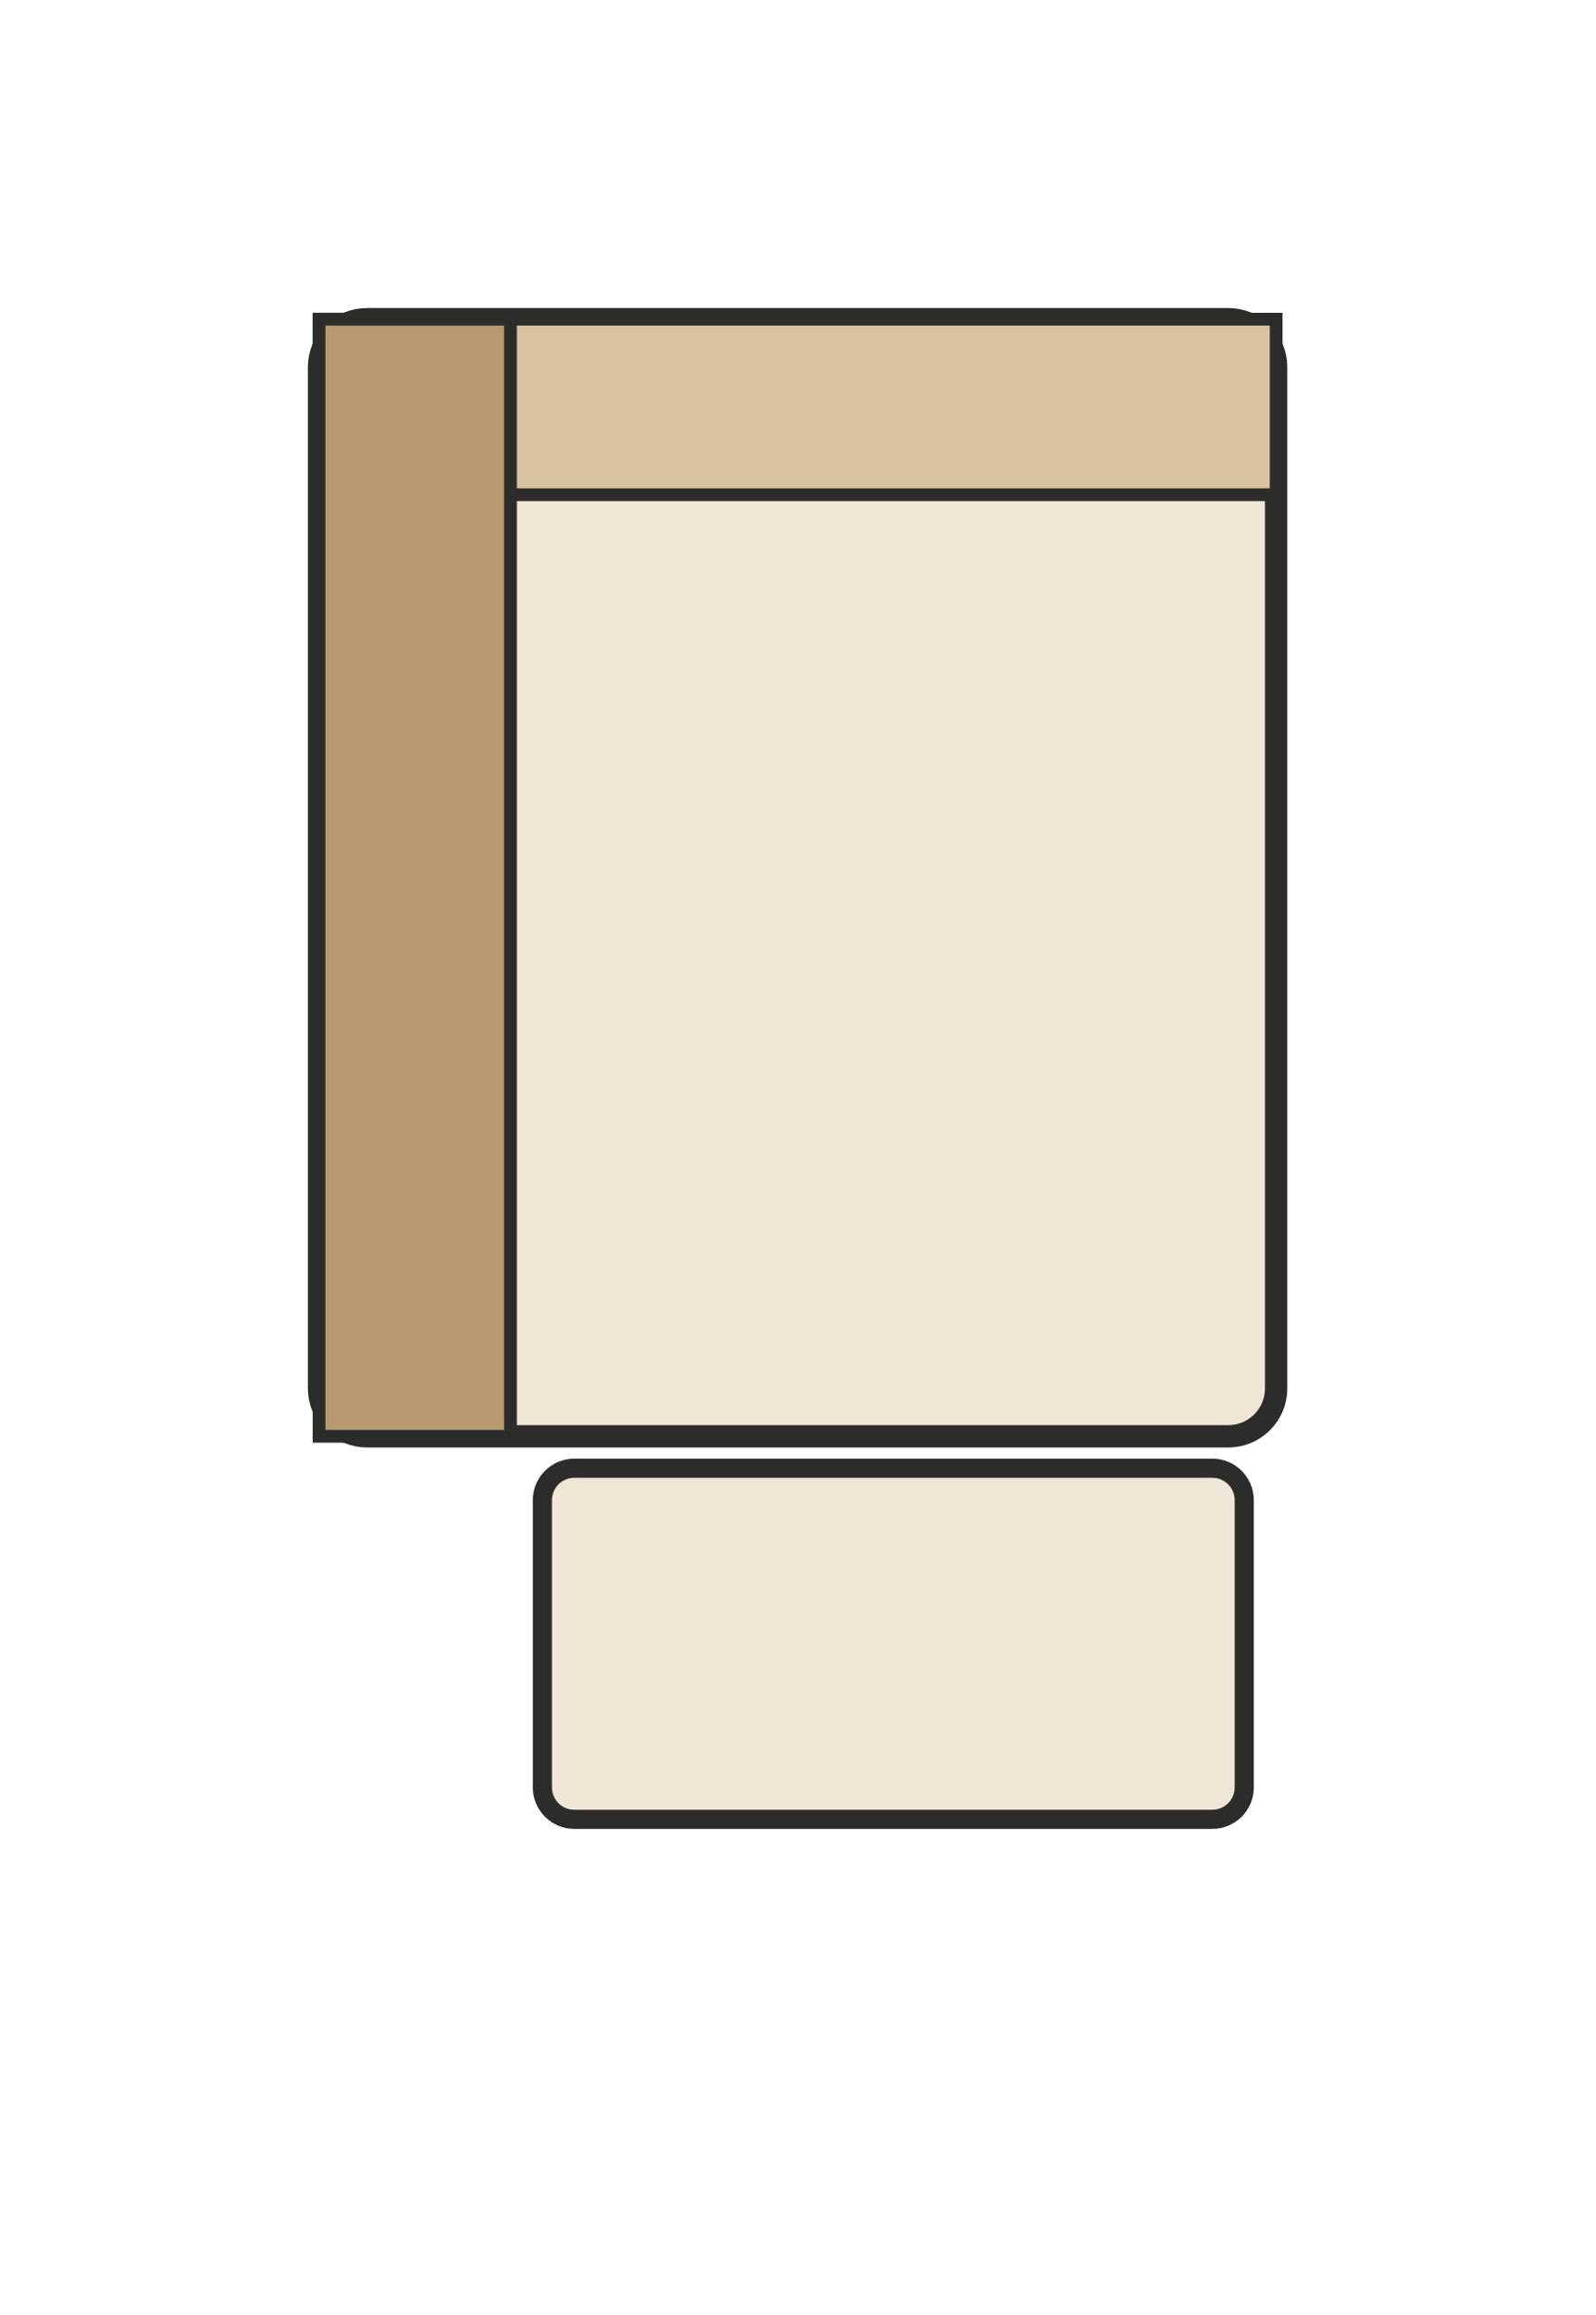
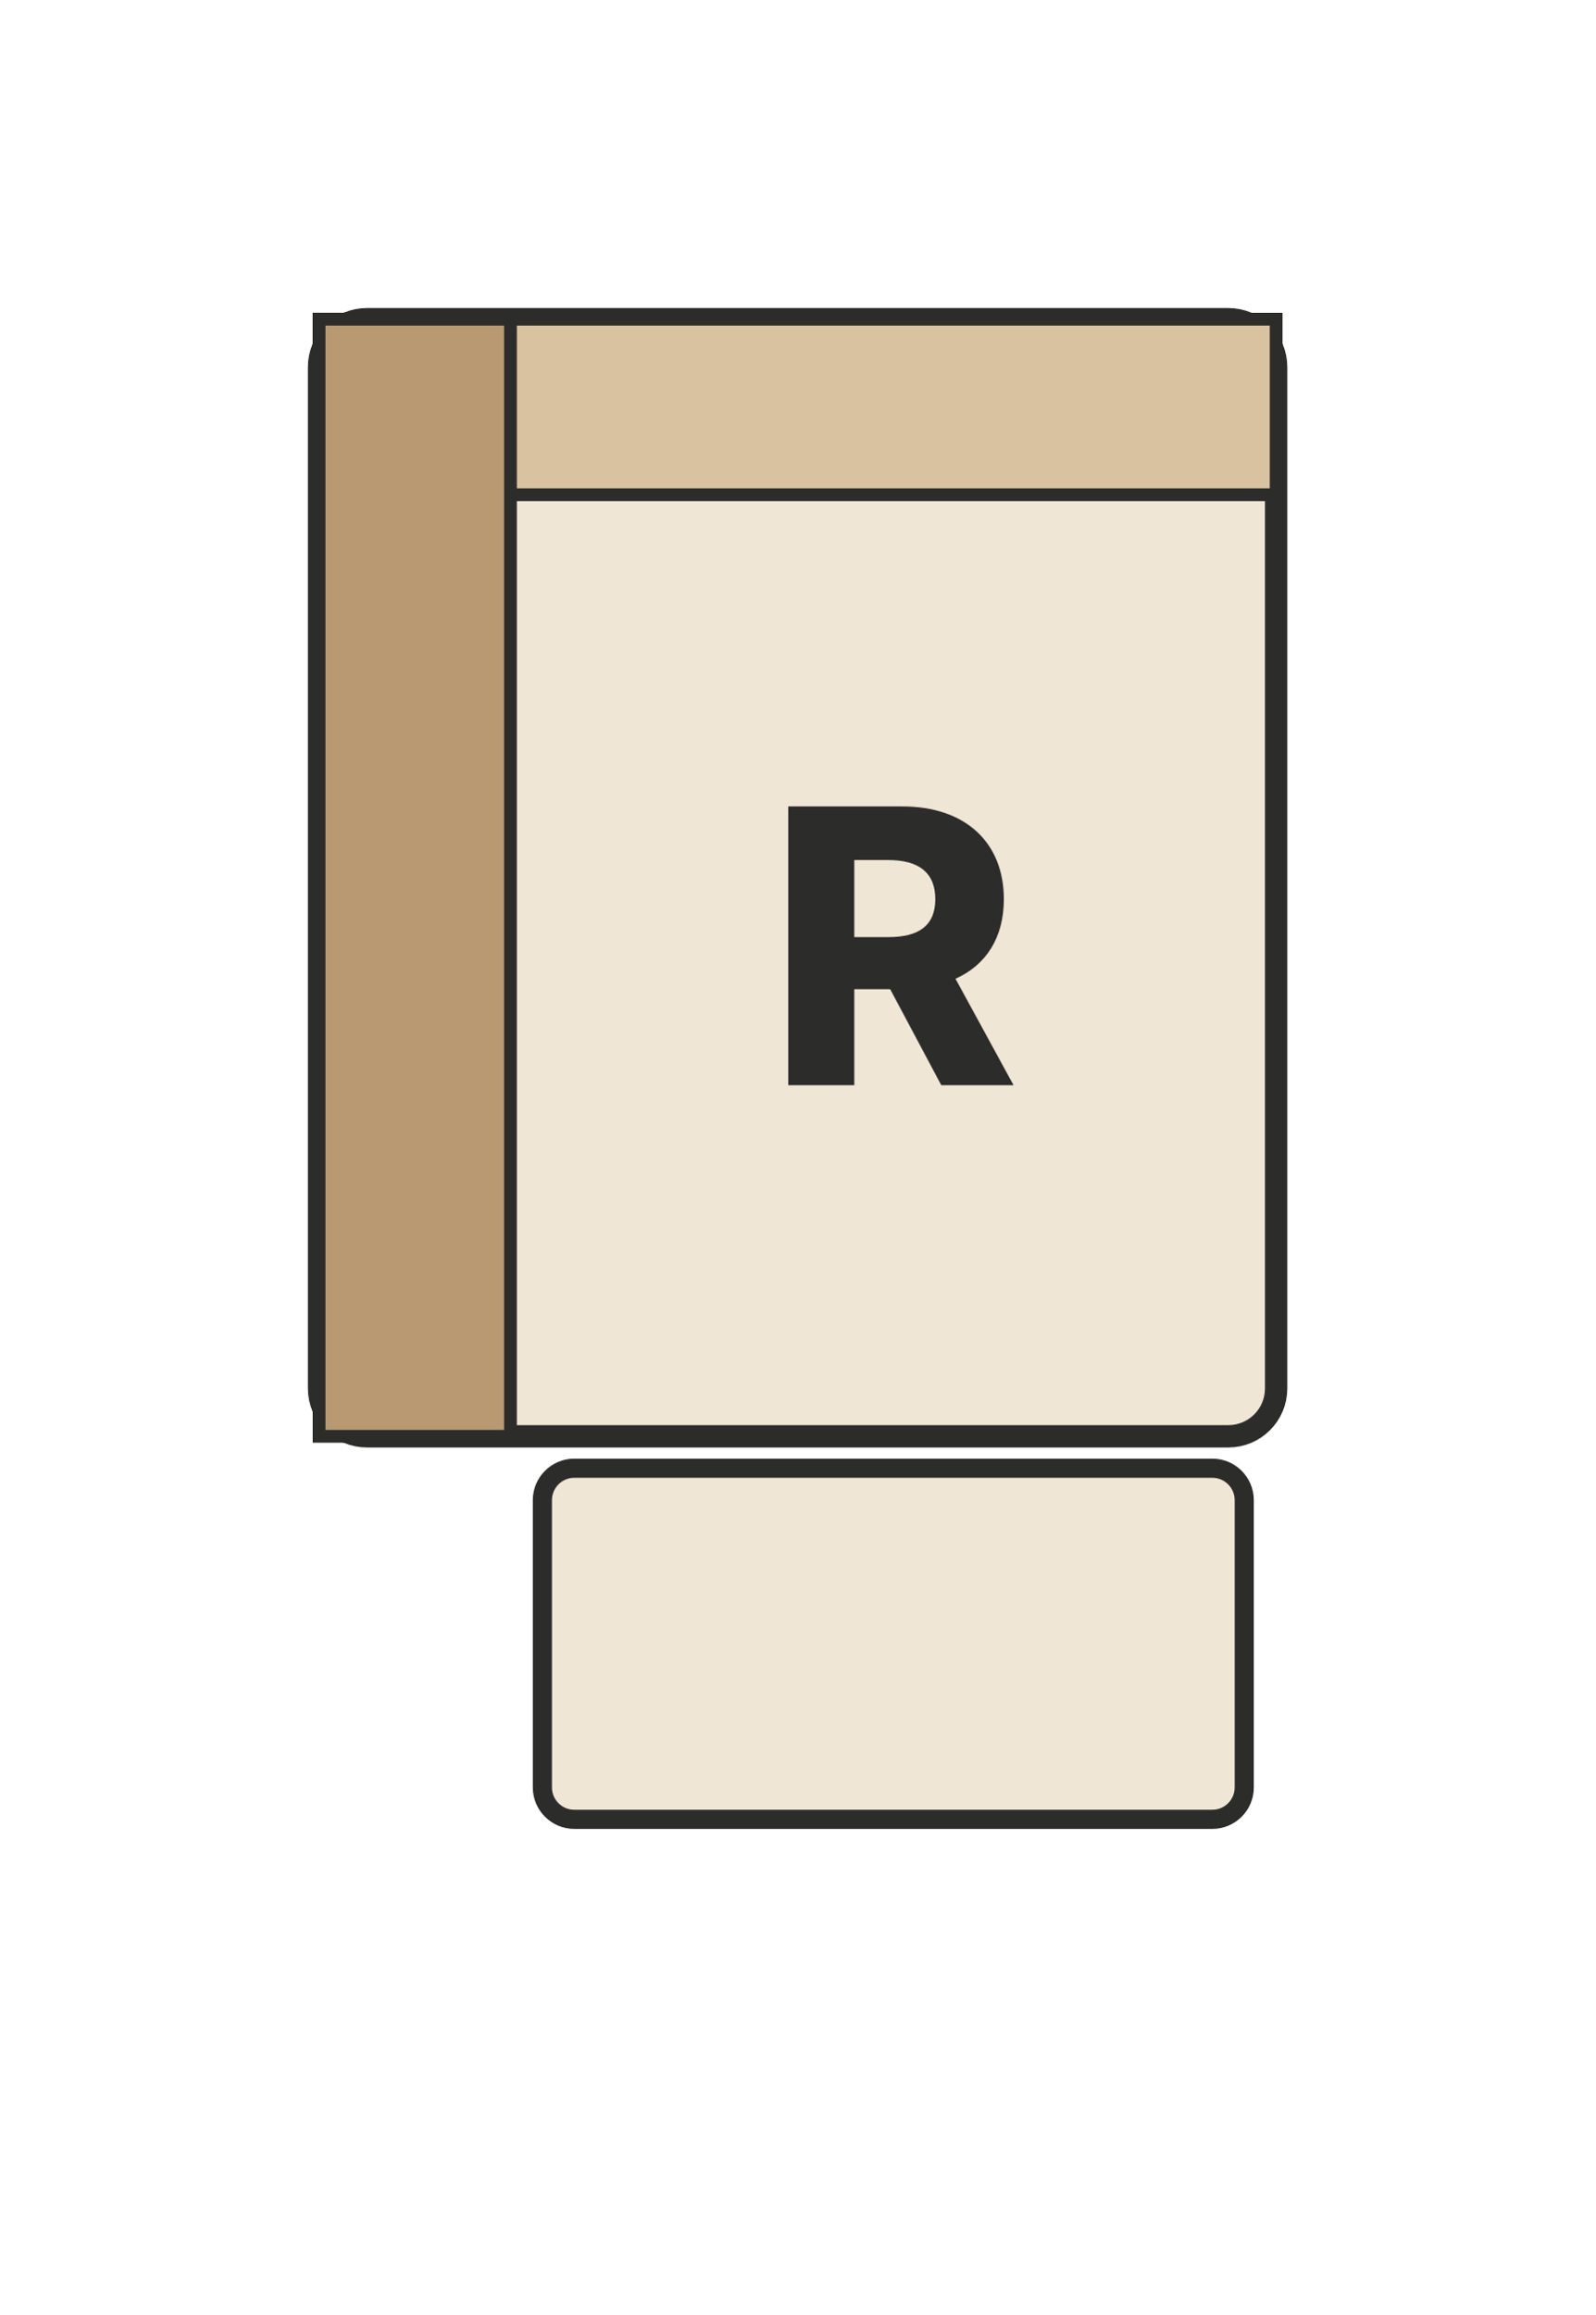
<svg xmlns="http://www.w3.org/2000/svg" viewBox="0 0 100 145" width="100" height="145">
  <g transform="translate(20,20)">
    <rect x="0" y="0" width="60" height="70" rx="3" fill="#F0E6D6" stroke="#2C2C2A" stroke-width="1.4" />
    <rect x="0" y="0" width="60" height="11" fill="#D9C2A0" stroke="#2C2C2A" stroke-width="0.8" />
    <rect x="0" y="0" width="12" height="70" fill="#B89972" stroke="#2C2C2A" stroke-width="0.8" />
+     <text x="36" y="48" font-family="system-ui, -apple-system, sans-serif" font-size="24" font-weight="800" fill="#2C2C2A" text-anchor="middle">R</text>
    <rect x="14" y="72" width="44" height="22" rx="2" fill="#F0E6D6" stroke="#2C2C2A" stroke-width="1.2" />
  </g>
</svg>
